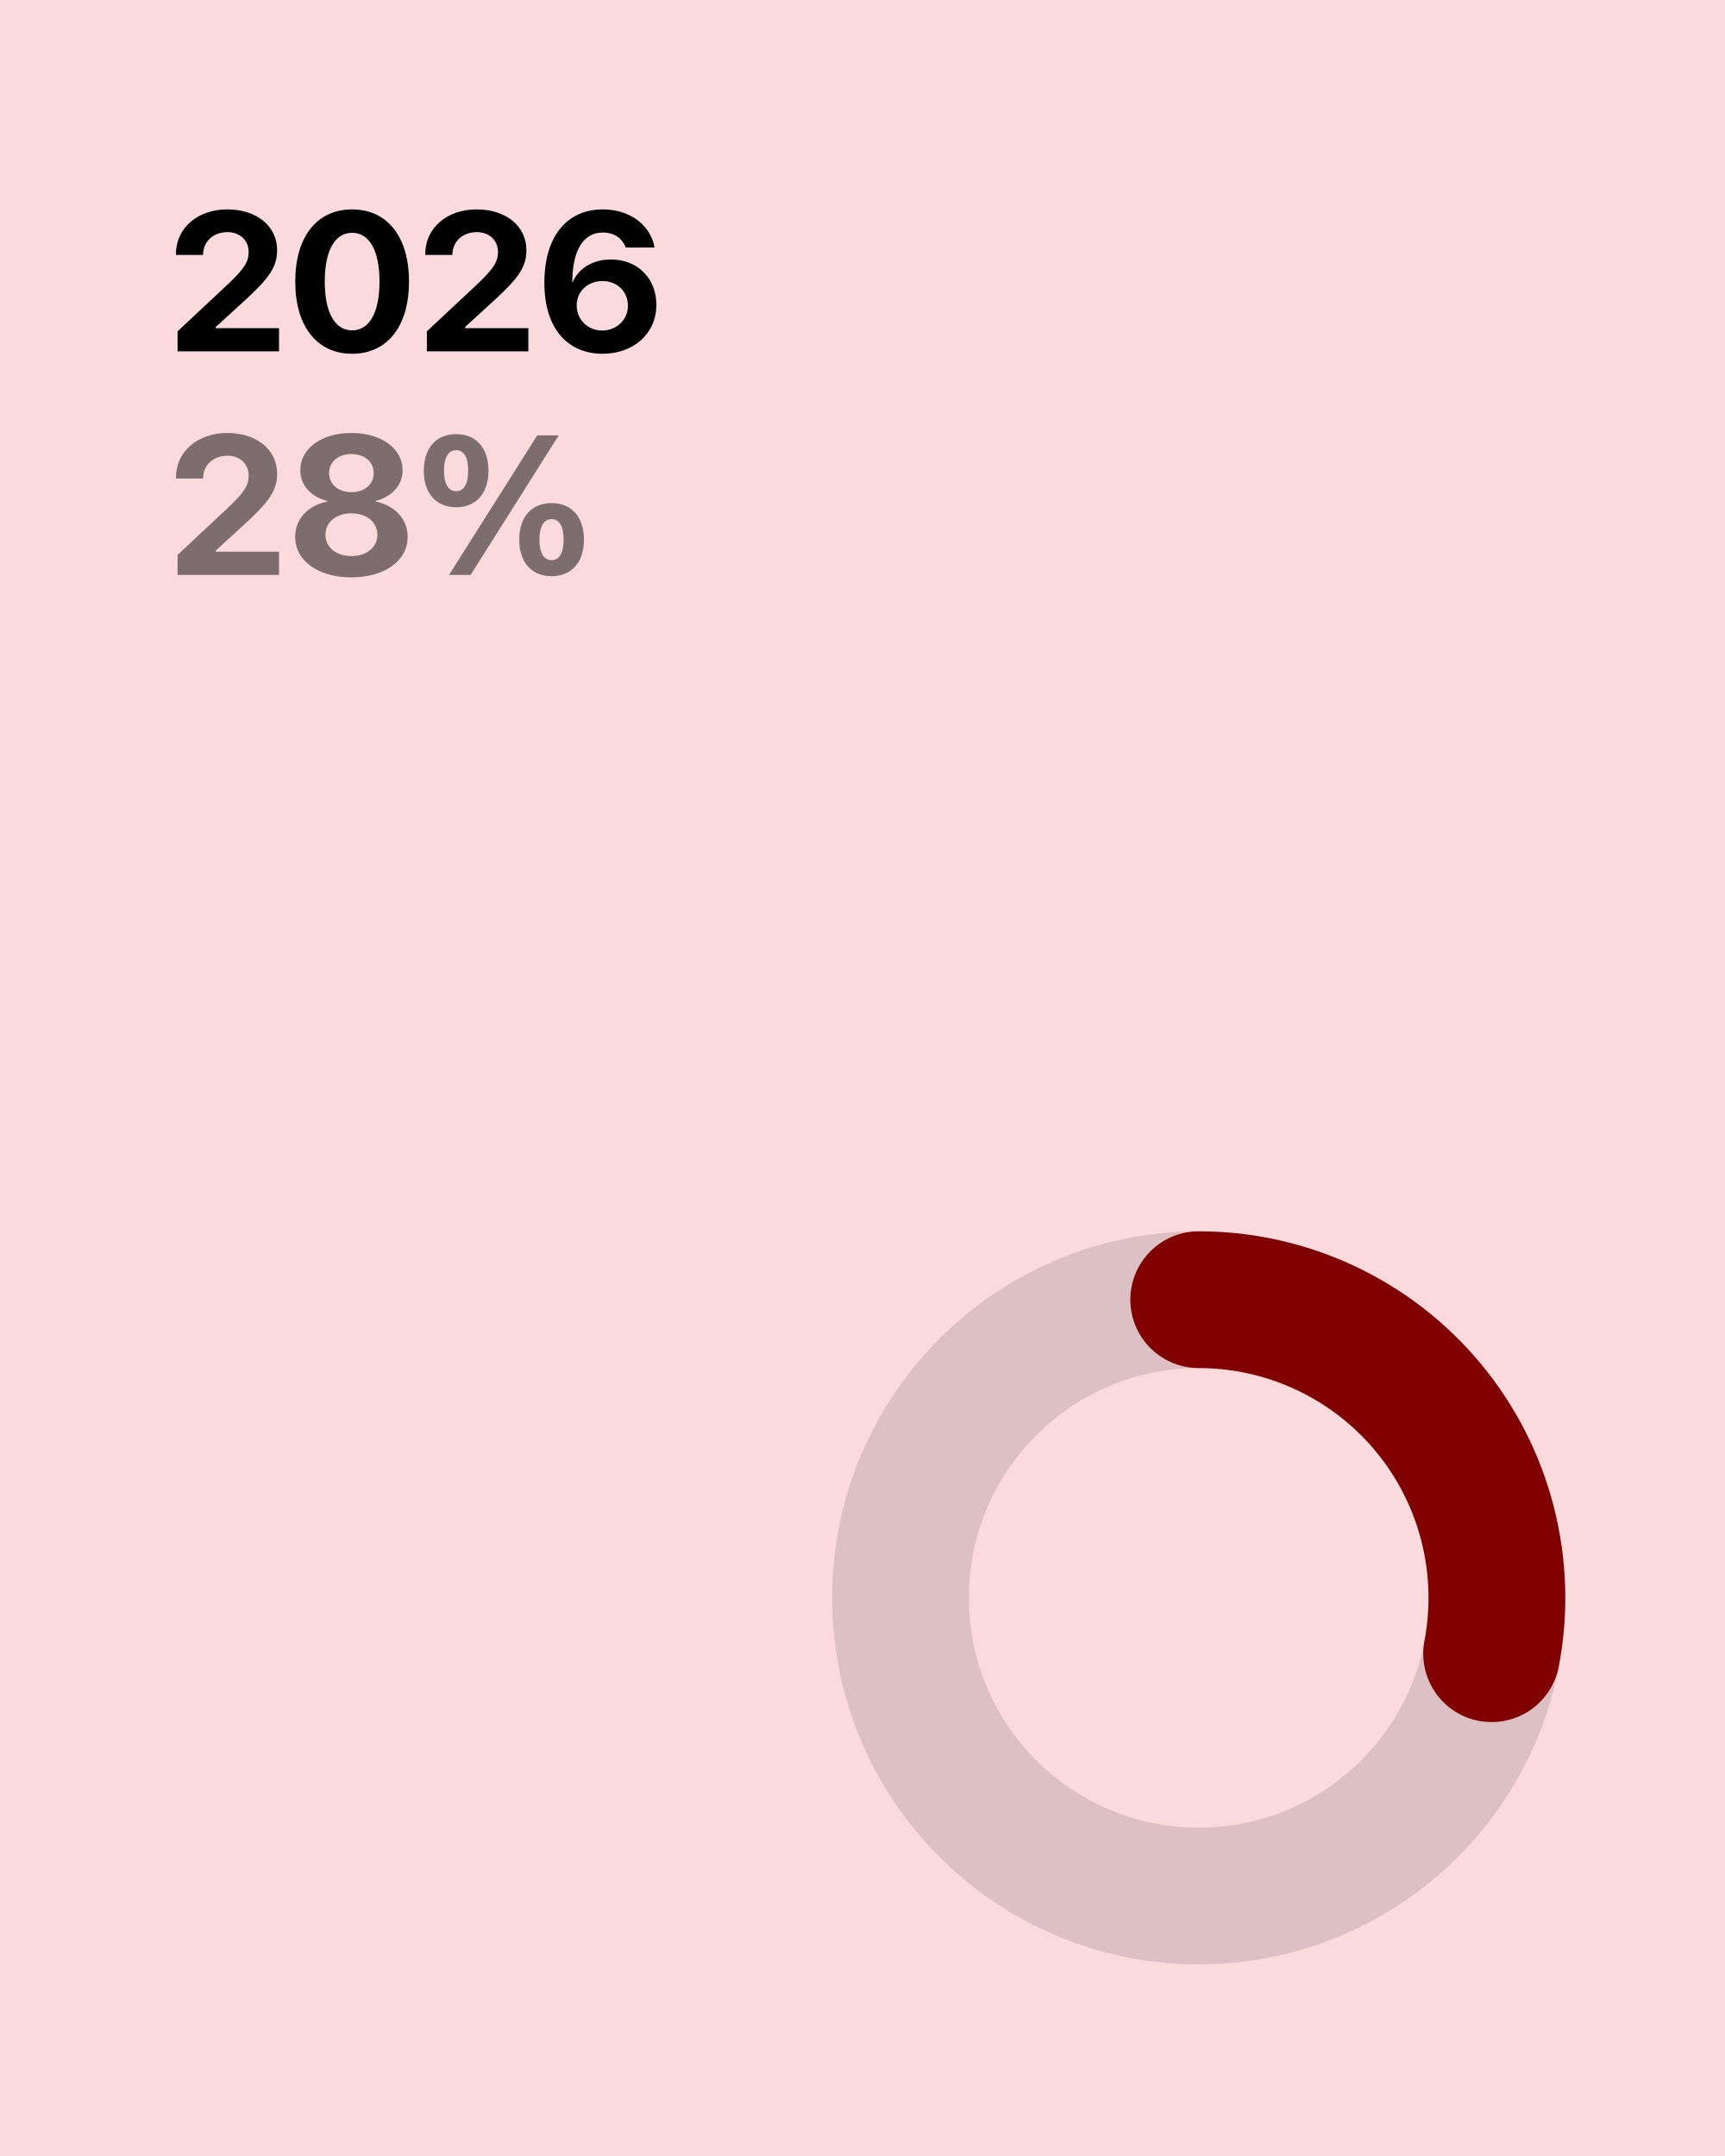
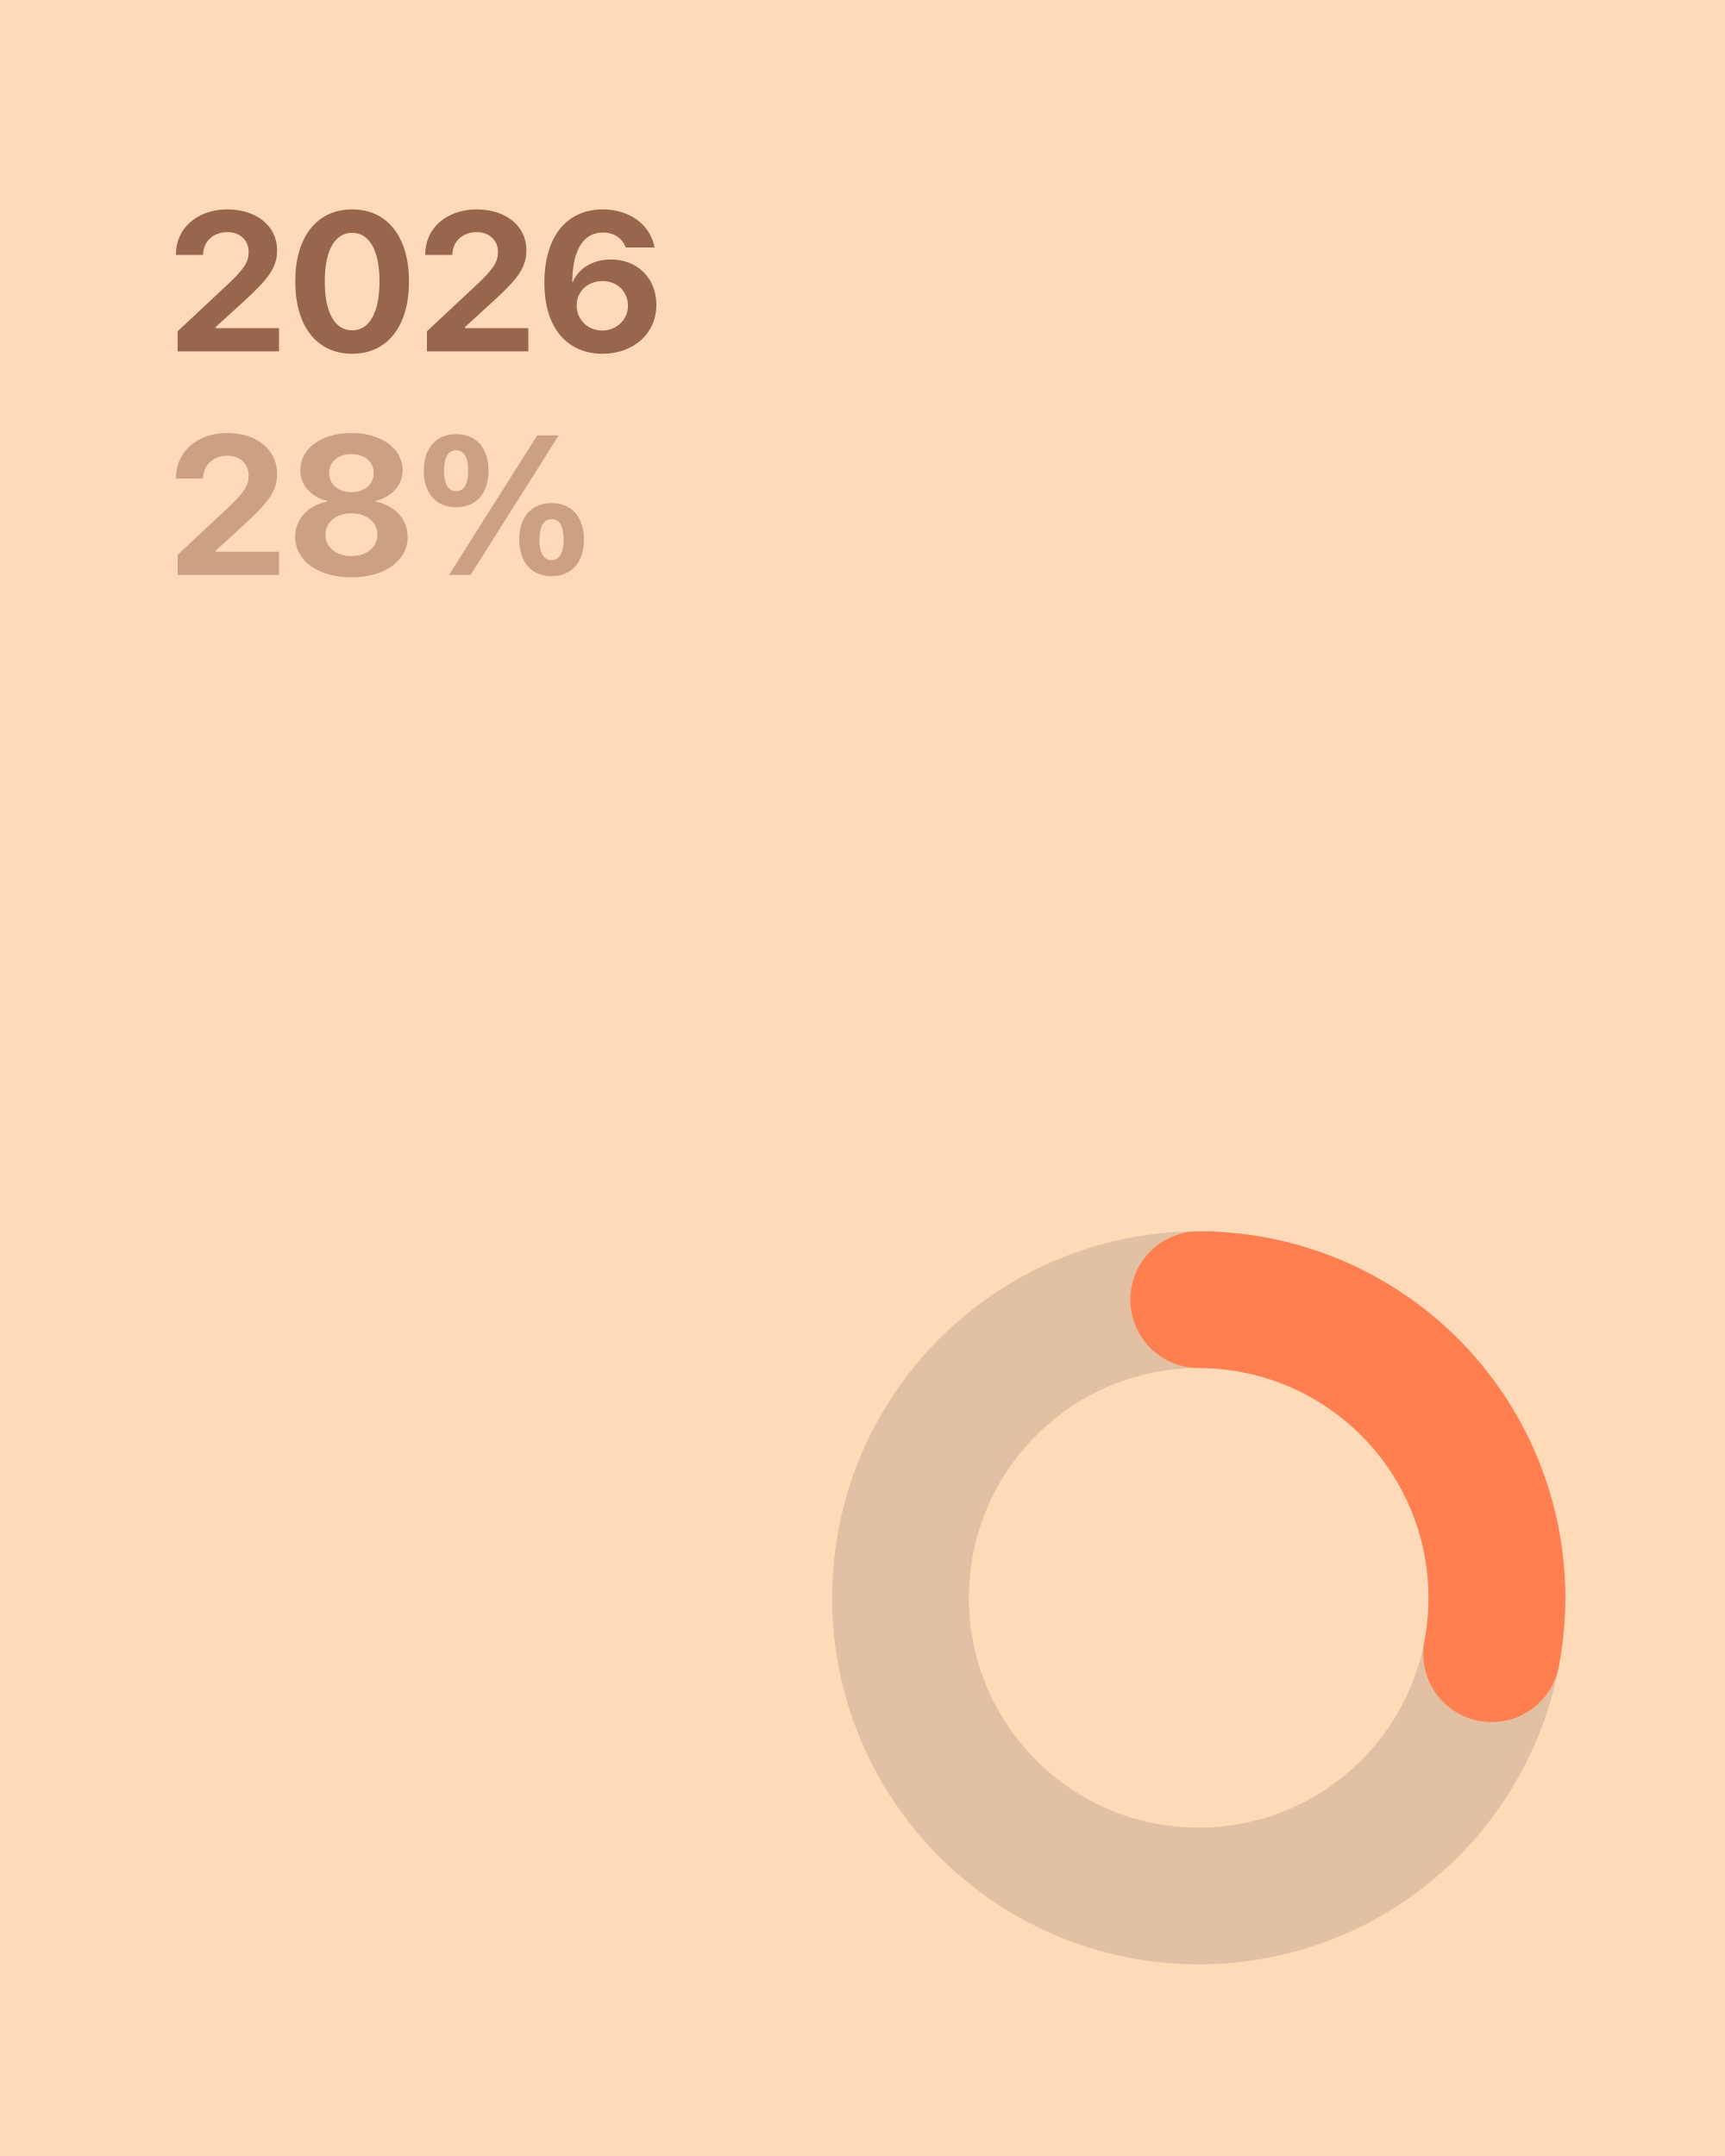
<svg xmlns="http://www.w3.org/2000/svg" viewBox="0 0 1080 1350" width="1080" height="1350">
-   <rect width="1080" height="1350" fill="#FADADD" />
+   <rect width="1080" height="1350" fill="#FFDAB9" />
  <circle opacity="0.12" cx="750.5" cy="1000.5" r="186.692" fill="none" stroke="#000000" stroke-width="85.617" />
-   <path d="M750.5 813.808 A186.692 186.692 0 0 1 933.885 1035.483" fill="none" stroke="#800000" stroke-width="85.617" stroke-linecap="round" stroke-linejoin="round" />
-   <path d="M111.18 220L174.69 220L174.69 205.47L135.09 205.47L135.09 204.74L153.38 188.03C168.45 174.17 173.48 167.26 173.48 156.67L173.48 156.55C173.48 141.65 160.76 131.12 142.30 131.12C123.83 131.12 110.15 142.68 110.15 159.15L110.15 159.63L127.10 159.63L127.16 159.09C127.40 151.22 133.46 145.35 142.42 145.35C150.17 145.35 155.62 150.43 155.68 157.58L155.68 157.70C155.68 163.75 153.32 168.05 142.05 178.59L111.18 207.47ZM220.46 221.51C242.62 221.51 256.06 204.14 256.06 176.35L256.06 176.22C256.06 148.43 242.62 131.12 220.46 131.12C198.30 131.12 184.86 148.43 184.86 176.22L184.86 176.35C184.86 204.14 198.30 221.51 220.46 221.51ZM220.46 206.86C209.56 206.86 203.33 195.54 203.33 176.35L203.33 176.22C203.33 157.03 209.56 145.77 220.46 145.77C231.36 145.77 237.60 157.03 237.60 176.22L237.60 176.35C237.60 195.54 231.36 206.86 220.46 206.86ZM267.27 220L330.78 220L330.78 205.47L291.18 205.47L291.18 204.74L309.47 188.03C324.54 174.17 329.57 167.26 329.57 156.67L329.57 156.55C329.57 141.65 316.85 131.12 298.39 131.12C279.92 131.12 266.24 142.68 266.24 159.15L266.24 159.63L283.19 159.63L283.25 159.09C283.49 151.22 289.55 145.35 298.51 145.35C306.26 145.35 311.71 150.43 311.77 157.58L311.77 157.70C311.77 163.75 309.41 168.05 298.14 178.59L267.27 207.47ZM377.28 221.51C396.71 221.51 410.94 208.80 410.94 190.94L410.94 190.82C410.94 174.47 399.38 162.48 382.49 162.48C370.68 162.48 362.08 168.41 358.63 176.53L358.27 176.53C358.27 175.62 358.33 174.41 358.39 173.20C359.05 157.76 364.63 145.59 377.40 145.59C384.54 145.59 389.39 149.16 391.57 154.43L391.75 154.97L409.79 154.97L409.67 154.37C407.07 140.87 394.35 131.12 377.46 131.12C354.70 131.12 340.83 148.31 340.83 176.95L340.83 177.07C340.83 206.68 356.21 221.51 377.28 221.51ZM361.05 191.36L361.05 191.24C361.05 182.34 368.08 175.98 377.22 175.98C386.30 175.98 393.14 182.40 393.14 191.48L393.14 191.60C393.14 200.20 385.94 206.98 377.04 206.98C368.08 206.98 361.05 200.14 361.05 191.36Z" fill="#000000" />
-   <path d="M111.18 360L174.69 360L174.69 345.47L135.09 345.47L135.09 344.74L153.38 328.03C168.45 314.17 173.48 307.26 173.48 296.67L173.48 296.55C173.48 281.65 160.76 271.12 142.30 271.12C123.83 271.12 110.15 282.68 110.15 299.15L110.15 299.63L127.10 299.63L127.16 299.09C127.40 291.22 133.46 285.35 142.42 285.35C150.17 285.35 155.62 290.43 155.68 297.58L155.68 297.70C155.68 303.75 153.32 308.05 142.05 318.59L111.18 347.47ZM220.04 361.51C240.87 361.51 255.22 351.16 255.22 336.14L255.22 336.02C255.22 324.70 246.80 316.35 235.12 314.04L235.12 313.68C245.17 311.20 252.07 303.87 252.07 294.55L252.07 294.43C252.07 280.93 238.87 271.12 220.04 271.12C201.15 271.12 188.01 280.93 188.01 294.43L188.01 294.55C188.01 303.87 194.85 311.20 204.96 313.68L204.96 314.04C193.22 316.35 184.80 324.70 184.80 336.02L184.80 336.14C184.80 351.16 199.21 361.51 220.04 361.51ZM220.04 308.17C211.80 308.17 206.05 303.27 206.05 296.24L206.05 296.12C206.05 289.16 211.87 284.32 220.04 284.32C228.21 284.32 233.96 289.16 233.96 296.12L233.96 296.24C233.96 303.27 228.27 308.17 220.04 308.17ZM220.04 348.19C210.47 348.19 203.75 342.62 203.75 334.93L203.75 334.81C203.75 327.06 210.41 321.43 220.04 321.43C229.67 321.43 236.27 327.06 236.27 334.81L236.27 334.93C236.27 342.62 229.54 348.19 220.04 348.19ZM285.61 317.62C298.14 317.62 305.83 308.84 305.83 294.73L305.83 294.67C305.83 280.62 298.14 271.84 285.61 271.84C273.02 271.84 265.33 280.62 265.33 294.67L265.33 294.73C265.33 308.84 273.02 317.62 285.61 317.62ZM294.63 360L349.79 272.63L336.35 272.63L281.13 360ZM285.61 307.57C280.71 307.57 277.98 303.03 277.98 294.73L277.98 294.67C277.98 286.44 280.71 281.89 285.61 281.89C290.46 281.89 293.12 286.44 293.12 294.67L293.12 294.73C293.12 303.03 290.46 307.57 285.61 307.57ZM345.37 360.79C357.90 360.79 365.59 352.01 365.59 337.90L365.59 337.84C365.59 323.79 357.90 315.01 345.37 315.01C332.78 315.01 325.09 323.79 325.09 337.84L325.09 337.90C325.09 352.01 332.78 360.79 345.37 360.79ZM345.37 350.74C340.47 350.74 337.74 346.20 337.74 337.90L337.74 337.84C337.74 329.61 340.47 325.06 345.37 325.06C350.21 325.06 352.88 329.61 352.88 337.84L352.88 337.90C352.88 346.20 350.21 350.74 345.37 350.74Z" fill="#000000" opacity="0.5" />
+   <path d="M750.5 813.808 A186.692 186.692 0 0 1 933.885 1035.483" fill="none" stroke="#FF7F50" stroke-width="85.617" stroke-linecap="round" stroke-linejoin="round" />
+   <path d="M111.18 220L174.69 220L174.69 205.47L135.09 205.47L135.09 204.74L153.38 188.03C168.45 174.17 173.48 167.26 173.48 156.67L173.48 156.55C173.48 141.65 160.76 131.12 142.30 131.12C123.83 131.12 110.15 142.68 110.15 159.15L110.15 159.63L127.10 159.63L127.16 159.09C127.40 151.22 133.46 145.35 142.42 145.35C150.17 145.35 155.62 150.43 155.68 157.58L155.68 157.70C155.68 163.75 153.32 168.05 142.05 178.59L111.18 207.47ZM220.46 221.51C242.62 221.51 256.06 204.14 256.06 176.35L256.06 176.22C256.06 148.43 242.62 131.12 220.46 131.12C198.30 131.12 184.86 148.43 184.86 176.22L184.86 176.35C184.86 204.14 198.30 221.51 220.46 221.51ZM220.46 206.86C209.56 206.86 203.33 195.54 203.33 176.35L203.33 176.22C203.33 157.03 209.56 145.77 220.46 145.77C231.36 145.77 237.60 157.03 237.60 176.22L237.60 176.35C237.60 195.54 231.36 206.86 220.46 206.86ZM267.27 220L330.78 220L330.78 205.47L291.18 205.47L291.18 204.74L309.47 188.03C324.54 174.17 329.57 167.26 329.57 156.67L329.57 156.55C329.57 141.65 316.85 131.12 298.39 131.12C279.92 131.12 266.24 142.68 266.24 159.15L266.24 159.63L283.19 159.63L283.25 159.09C283.49 151.22 289.55 145.35 298.51 145.35C306.26 145.35 311.71 150.43 311.77 157.58L311.77 157.70C311.77 163.75 309.41 168.05 298.14 178.59L267.27 207.47ZM377.28 221.51C396.71 221.51 410.94 208.80 410.94 190.94L410.94 190.82C410.94 174.47 399.38 162.48 382.49 162.48C370.68 162.48 362.08 168.41 358.63 176.53L358.27 176.53C358.27 175.62 358.33 174.41 358.39 173.20C359.05 157.76 364.63 145.59 377.40 145.59C384.54 145.59 389.39 149.16 391.57 154.43L391.75 154.97L409.79 154.97L409.67 154.37C407.07 140.87 394.35 131.12 377.46 131.12C354.70 131.12 340.83 148.31 340.83 176.95L340.83 177.07C340.83 206.68 356.21 221.51 377.28 221.51ZM361.05 191.36L361.05 191.24C361.05 182.34 368.08 175.98 377.22 175.98C386.30 175.98 393.14 182.40 393.14 191.48L393.14 191.60C393.14 200.20 385.94 206.98 377.04 206.98C368.08 206.98 361.05 200.14 361.05 191.36Z" fill="#99654C" />
+   <path d="M111.18 360L174.69 360L174.69 345.47L135.09 345.47L135.09 344.74L153.38 328.03C168.45 314.17 173.48 307.26 173.48 296.67L173.48 296.55C173.48 281.65 160.76 271.12 142.30 271.12C123.83 271.12 110.15 282.68 110.15 299.15L110.15 299.63L127.10 299.63L127.16 299.09C127.40 291.22 133.46 285.35 142.42 285.35C150.17 285.35 155.62 290.43 155.68 297.58L155.68 297.70C155.68 303.75 153.32 308.05 142.05 318.59L111.18 347.47ZM220.04 361.51C240.87 361.51 255.22 351.16 255.22 336.14L255.22 336.02C255.22 324.70 246.80 316.35 235.12 314.04L235.12 313.68C245.17 311.20 252.07 303.87 252.07 294.55L252.07 294.43C252.07 280.93 238.87 271.12 220.04 271.12C201.15 271.12 188.01 280.93 188.01 294.43L188.01 294.55C188.01 303.87 194.85 311.20 204.96 313.68L204.96 314.04C193.22 316.35 184.80 324.70 184.80 336.02L184.80 336.14C184.80 351.16 199.21 361.51 220.04 361.51ZM220.04 308.17C211.80 308.17 206.05 303.27 206.05 296.24L206.05 296.12C206.05 289.16 211.87 284.32 220.04 284.32C228.21 284.32 233.96 289.16 233.96 296.12L233.96 296.24C233.96 303.27 228.27 308.17 220.04 308.17ZM220.04 348.19C210.47 348.19 203.75 342.62 203.75 334.93L203.75 334.81C203.75 327.06 210.41 321.43 220.04 321.43C229.67 321.43 236.27 327.06 236.27 334.81L236.27 334.93C236.27 342.62 229.54 348.19 220.04 348.19ZM285.61 317.62C298.14 317.62 305.83 308.84 305.83 294.73L305.83 294.67C305.83 280.62 298.14 271.84 285.61 271.84C273.02 271.84 265.33 280.62 265.33 294.67L265.33 294.73C265.33 308.84 273.02 317.62 285.61 317.62ZM294.63 360L349.79 272.63L336.35 272.63L281.13 360ZM285.61 307.57C280.71 307.57 277.98 303.03 277.98 294.73L277.98 294.67C277.98 286.44 280.71 281.89 285.61 281.89C290.46 281.89 293.12 286.44 293.12 294.67L293.12 294.73C293.12 303.03 290.46 307.57 285.61 307.57ZM345.37 360.79C357.90 360.79 365.59 352.01 365.59 337.90L365.59 337.84C365.59 323.79 357.90 315.01 345.37 315.01C332.78 315.01 325.09 323.79 325.09 337.84L325.09 337.90C325.09 352.01 332.78 360.79 345.37 360.79ZM345.37 350.74C340.47 350.74 337.74 346.20 337.74 337.90L337.74 337.84C337.74 329.61 340.47 325.06 345.37 325.06C350.21 325.06 352.88 329.61 352.88 337.84L352.88 337.90C352.88 346.20 350.21 350.74 345.37 350.74Z" fill="#99654C" opacity="0.5" />
</svg>
